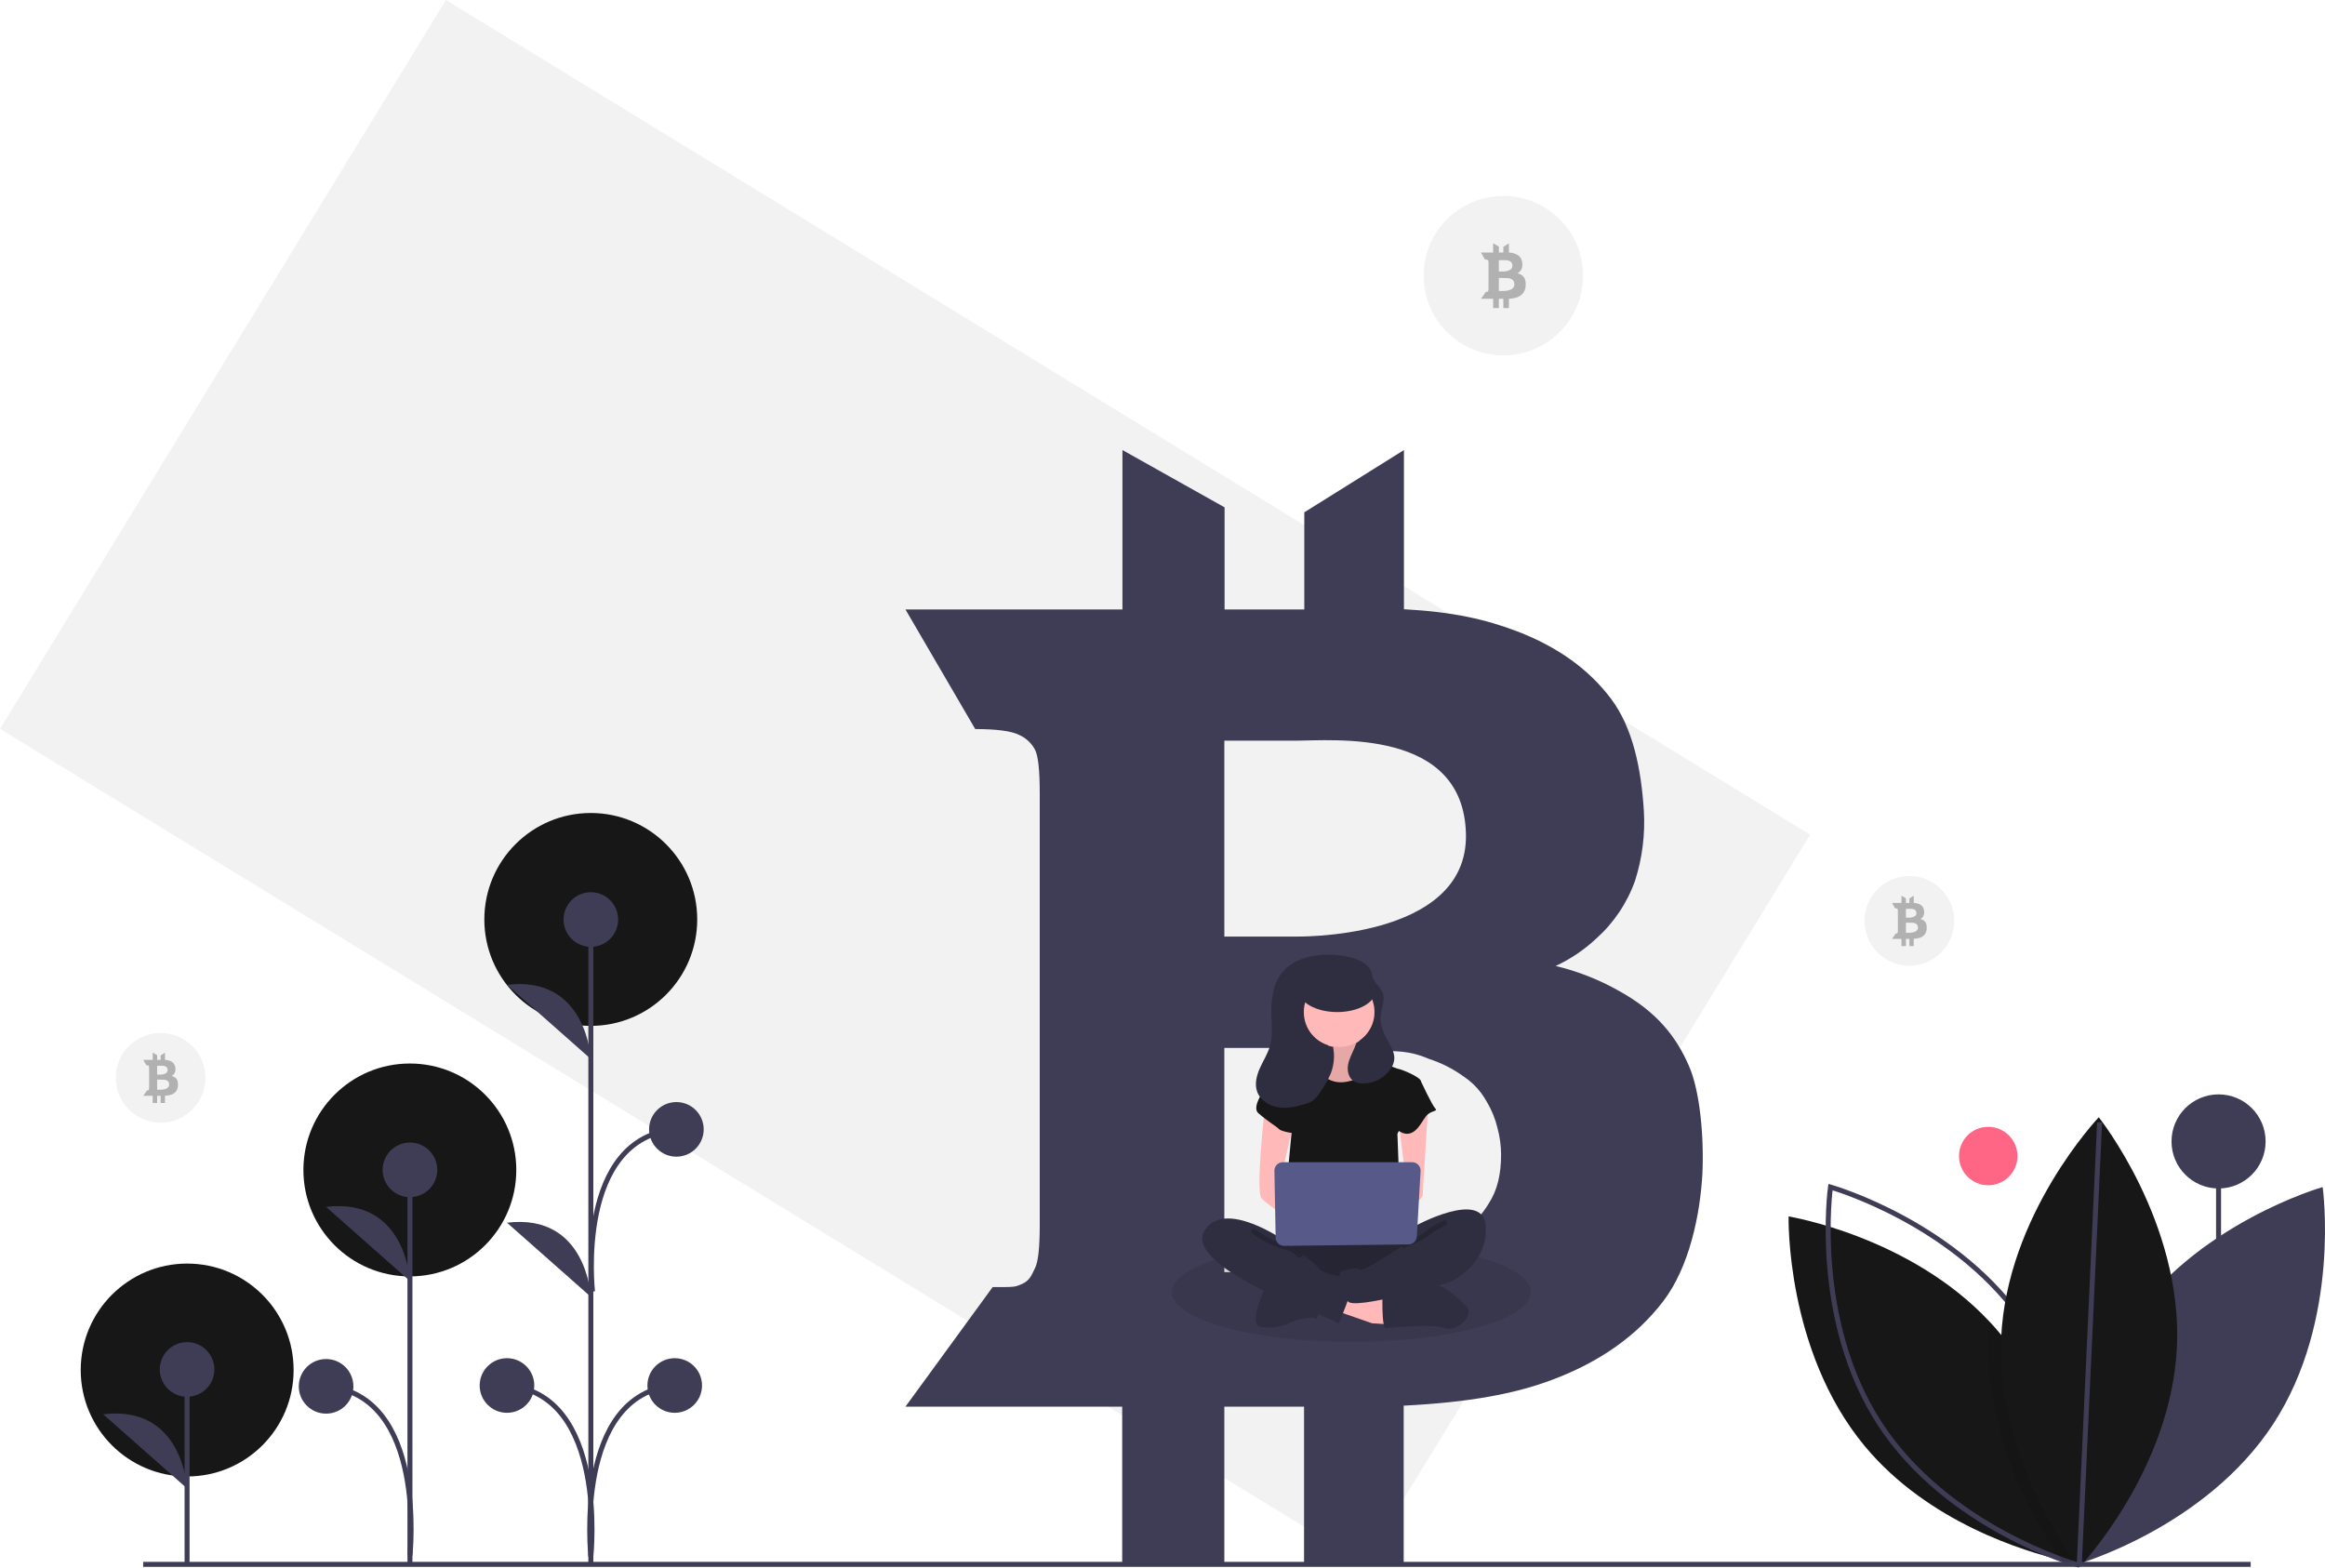
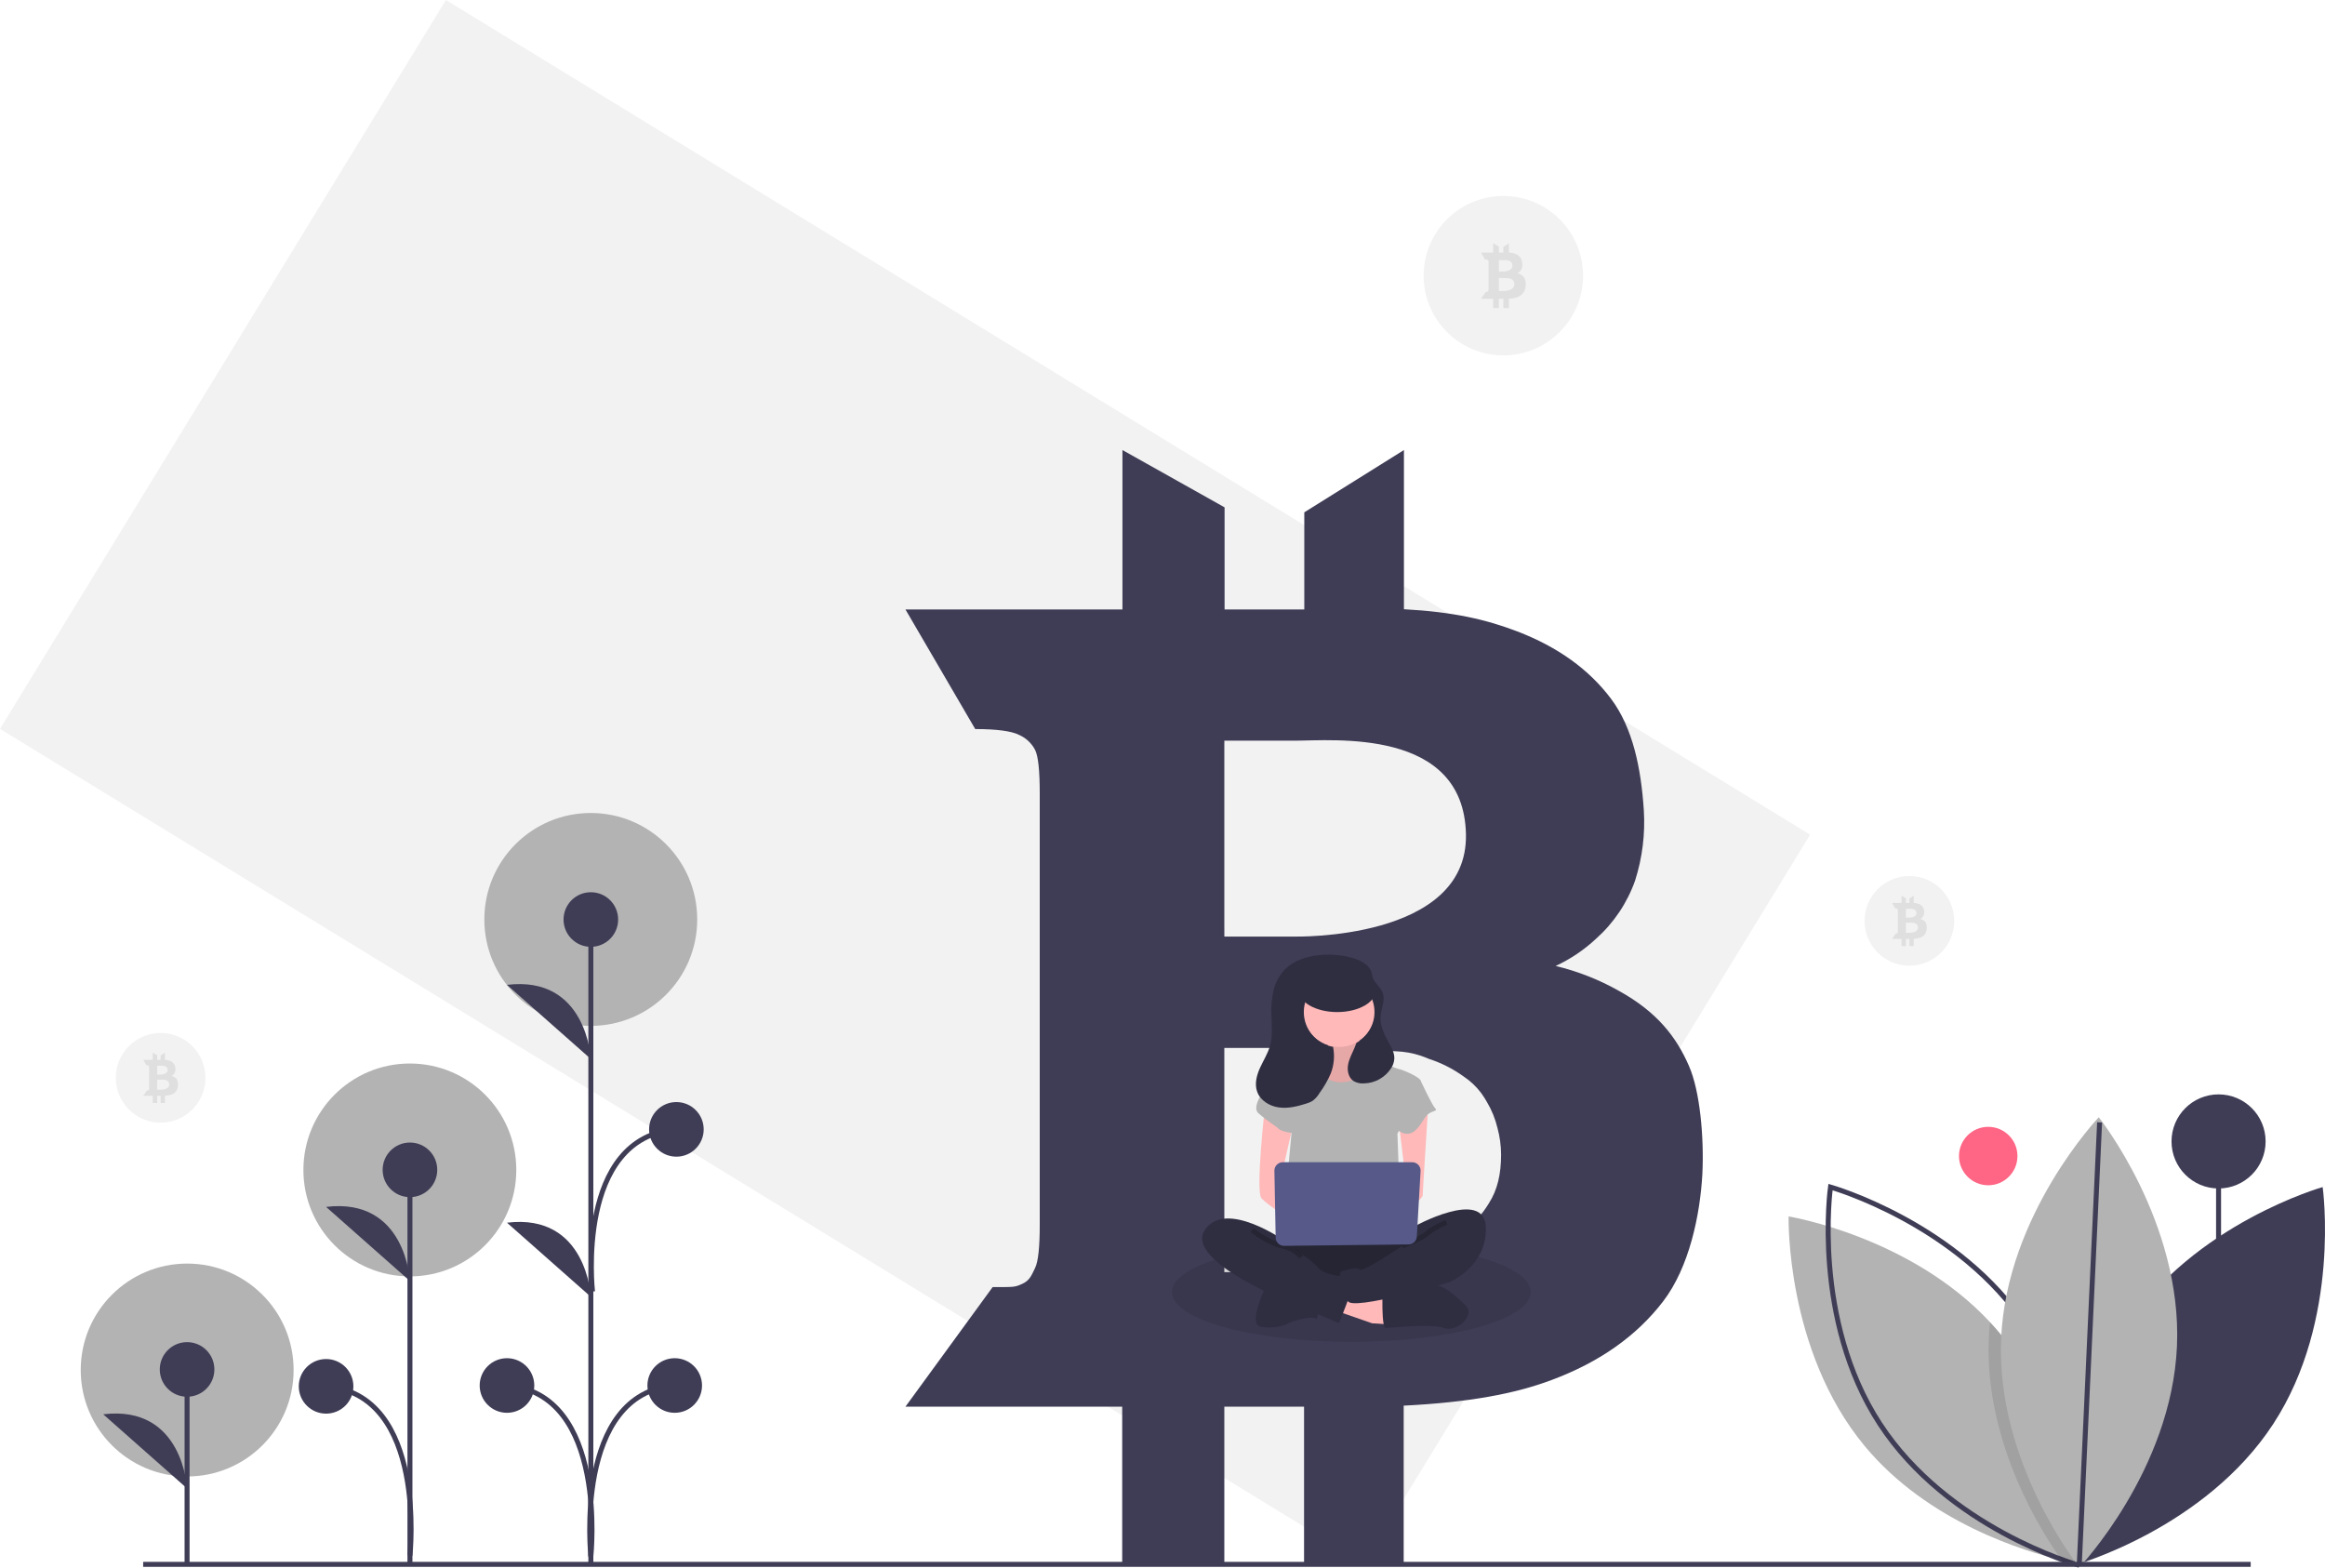
<svg xmlns="http://www.w3.org/2000/svg" data-name="Layer 1" width="933.321" height="629.287" viewBox="0 0 933.321 629.287">
  <circle cx="603.482" cy="110.659" r="32" fill="#f2f2f2" />
  <rect x="175.661" y="277.725" width="642" height="343" transform="translate(174.1087 -328.5784) rotate(31.45906)" fill="#f2f2f2" />
  <path d="M811.321,563.266c-5-11.5-12.7-21.6-28.1-30.1a98.147,98.147,0,0,0-25.4-10,62.219,62.219,0,0,0,16.3-11,56.368,56.368,0,0,0,15.6-23.3,77.109,77.109,0,0,0,3.5-28.2c-1.1-16.8-4.4-33.1-13.2-44.8s-21.2-20.7-37.6-27c-12.6-4.8-25.5-7.8-45.5-8.9v-63.9l-40,25v39h-32v-41l-41-23v64h-87.1l28,48c8.65.01,14.51.81,17.5,2.3a13.225,13.225,0,0,1,6.5,6c1.3,2.5,1.9,8.4,1.9,17.5v173.2c0,9-.6,14.8-1.9,17.4s-2,4.9-5.1,6.3-3.2,1.3-11.8,1.3h-.1l-35,48h87v64h41v-64h32v64h40v-64.4c26-1.3,44.5-4.7,59.4-10.3,19.3-7.2,34.1-17.7,44.7-31.5s14.9-34.9,15.8-51.2C817.421,592.166,815.821,573.466,811.321,563.266Zm-186.5-129.2h.01v-1.33h27.96c15.73,0,68.15-5.24,69.02,37.57.88,42.81-69.02,41.06-69.02,41.06h-27.96v-3.3h-.01Zm0,122h32c6.5,0,28.86.99,37,1.36a35.499,35.499,0,0,1,9.76,1.74c1.15.39,2.24.83,3.42,1.32a49.732,49.732,0,0,1,13.79,6.98,28.807,28.807,0,0,1,7.13,6.7,38.229,38.229,0,0,1,2.36,3.69,37.473,37.473,0,0,1,4.17,10.29,41.737,41.737,0,0,1,1.47,10.72c0,7.79-1.44,14.24-4.99,19.7-4.81,8.06-12.7,13.77-21.58,17.8-22.96,10.44-52.53,9.7-52.53,9.7h-32Z" transform="translate(-133.3394 -135.4067)" fill="#3f3d56" />
-   <path d="M745.481,247.412a3.437,3.437,0,0,0-1.575-1.747,5.393,5.393,0,0,0-1.424-.58,3.482,3.482,0,0,0,.914-.638,3.282,3.282,0,0,0,.875-1.352,4.623,4.623,0,0,0,.196-1.637,4.992,4.992,0,0,0-.74-2.6,4.633,4.633,0,0,0-2.108-1.567,7.682,7.682,0,0,0-2.551-.517v-3.708l-2.242,1.451V236.78h-1.794v-2.379l-2.298-1.335V236.78h-4.883l1.57,2.786a2.447,2.447,0,0,1,.981.133.752.752,0,0,1,.364.348,2.884,2.884,0,0,1,.107,1.016v10.052a2.888,2.888,0,0,1-.107,1.01c-.073.151-.112.284-.286.366s-.179.075-.661.075h-.006l-1.962,2.786h4.877v3.714h2.298v-3.714h1.794v3.714H739.062v-3.737a10.628,10.628,0,0,0,3.33-.598,5.476,5.476,0,0,0,2.506-1.828,5.802,5.802,0,0,0,.886-2.971A6.754,6.754,0,0,0,745.481,247.412ZM735.026,239.914h.001v-.077h1.567c.882,0,3.82-.304,3.869,2.18.049,2.485-3.869,2.383-3.869,2.383H735.026v-.192h-.001Zm0,7.08h1.794c.364,0,1.618.057,2.074.079a1.929,1.929,0,0,1,.547.101c.064.023.126.048.192.077a2.753,2.753,0,0,1,.773.405,1.639,1.639,0,0,1,.4.389,2.482,2.482,0,0,1,.366.811,2.502,2.502,0,0,1,.082.622,2.085,2.085,0,0,1-.28,1.143,2.648,2.648,0,0,1-1.21,1.033,7.554,7.554,0,0,1-2.945.563h-1.794Z" transform="translate(-133.3394 -135.4067)" fill="#171717" opacity="0.3" />
+   <path d="M745.481,247.412a3.437,3.437,0,0,0-1.575-1.747,5.393,5.393,0,0,0-1.424-.58,3.482,3.482,0,0,0,.914-.638,3.282,3.282,0,0,0,.875-1.352,4.623,4.623,0,0,0,.196-1.637,4.992,4.992,0,0,0-.74-2.6,4.633,4.633,0,0,0-2.108-1.567,7.682,7.682,0,0,0-2.551-.517v-3.708l-2.242,1.451V236.78h-1.794v-2.379l-2.298-1.335V236.78h-4.883l1.57,2.786a2.447,2.447,0,0,1,.981.133.752.752,0,0,1,.364.348,2.884,2.884,0,0,1,.107,1.016v10.052a2.888,2.888,0,0,1-.107,1.01c-.073.151-.112.284-.286.366s-.179.075-.661.075h-.006l-1.962,2.786h4.877v3.714h2.298v-3.714h1.794v3.714H739.062v-3.737a10.628,10.628,0,0,0,3.33-.598,5.476,5.476,0,0,0,2.506-1.828,5.802,5.802,0,0,0,.886-2.971A6.754,6.754,0,0,0,745.481,247.412ZM735.026,239.914h.001v-.077h1.567c.882,0,3.82-.304,3.869,2.18.049,2.485-3.869,2.383-3.869,2.383H735.026v-.192h-.001Zm0,7.08h1.794c.364,0,1.618.057,2.074.079a1.929,1.929,0,0,1,.547.101c.064.023.126.048.192.077a2.753,2.753,0,0,1,.773.405,1.639,1.639,0,0,1,.4.389,2.482,2.482,0,0,1,.366.811,2.502,2.502,0,0,1,.082.622,2.085,2.085,0,0,1-.28,1.143,2.648,2.648,0,0,1-1.21,1.033,7.554,7.554,0,0,1-2.945.563h-1.794Z" transform="translate(-133.3394 -135.4067)" fill="#b3b3b3" opacity="0.3" />
  <circle cx="798.13" cy="464.063" r="11.729" fill="#ff6584" />
  <line x1="890.596" y1="591.744" x2="890.596" y2="458.194" fill="#3f3d56" stroke="#3f3d56" stroke-miterlimit="10" stroke-width="2" />
  <circle cx="890.596" cy="458.194" r="18.886" fill="#3f3d56" />
  <path d="M986.741,668.376c-27.28,41.835-19.805,95.043-19.805,95.043s51.704-14.619,78.983-56.454,19.805-95.043,19.805-95.043S1014.02,626.542,986.741,668.376Z" transform="translate(-133.3394 -135.4067)" fill="#3f3d56" />
-   <path d="M966.791,762.933s-.664-.106-1.886-.353c-.975-.198-2.317-.48-3.956-.869-14.652-3.455-53.608-15.133-79.077-45.837-31.877-38.447-30.534-92.161-30.534-92.161s48.74,7.92,80.857,42.446q2.088,2.225,4.062,4.613c27.737,33.452,30.322,78.462,30.527,89.589C966.812,762.028,966.791,762.933,966.791,762.933Z" transform="translate(-133.3394 -135.4067)" fill="#171717" />
+   <path d="M966.791,762.933s-.664-.106-1.886-.353c-.975-.198-2.317-.48-3.956-.869-14.652-3.455-53.608-15.133-79.077-45.837-31.877-38.447-30.534-92.161-30.534-92.161s48.74,7.92,80.857,42.446q2.088,2.225,4.062,4.613c27.737,33.452,30.322,78.462,30.527,89.589C966.812,762.028,966.791,762.933,966.791,762.933Z" transform="translate(-133.3394 -135.4067)" fill="#b3b3b3" />
  <path d="M947.131,668.376c27.28,41.835,19.805,95.043,19.805,95.043s-51.704-14.619-78.983-56.454-19.805-95.043-19.805-95.043S919.851,626.542,947.131,668.376Z" transform="translate(-133.3394 -135.4067)" fill="none" stroke="#3f3d56" stroke-miterlimit="10" stroke-width="2" />
  <path d="M966.783,760.361c-.721.869-1.356,1.611-1.879,2.218-1.159,1.321-1.816,2.014-1.816,2.014s-.798-1.003-2.141-2.882c-7.369-10.272-31.071-46.797-29.241-88.989q.148-3.317.487-6.563,2.088,2.225,4.062,4.613C963.993,704.224,966.579,749.234,966.783,760.361Z" transform="translate(-133.3394 -135.4067)" opacity="0.1" />
-   <path d="M1007.232,675.773c-2.156,49.896-39.195,88.82-39.195,88.82s-33.543-41.974-31.387-91.871,39.195-88.82,39.195-88.82S1009.388,625.876,1007.232,675.773Z" transform="translate(-133.3394 -135.4067)" fill="#171717" />
+   <path d="M1007.232,675.773c-2.156,49.896-39.195,88.82-39.195,88.82s-33.543-41.974-31.387-91.871,39.195-88.82,39.195-88.82S1009.388,625.876,1007.232,675.773Z" transform="translate(-133.3394 -135.4067)" fill="#b3b3b3" />
  <line x1="834.697" y1="627.774" x2="842.84" y2="450.531" fill="none" stroke="#3f3d56" stroke-miterlimit="10" stroke-width="2" />
  <line x1="57.472" y1="627.968" x2="903.492" y2="627.968" fill="none" stroke="#3f3d56" stroke-miterlimit="10" stroke-width="2" />
-   <circle cx="237.156" cy="369.084" r="42.73" fill="#171717" />
-   <circle cx="164.526" cy="469.648" r="42.73" fill="#171717" />
-   <circle cx="75.136" cy="549.96" r="42.73" fill="#171717" />
+   <circle cx="237.156" cy="369.084" r="42.73" fill="#b3b3b3" />
+   <circle cx="164.526" cy="469.648" r="42.73" fill="#b3b3b3" />
+   <circle cx="75.136" cy="549.96" r="42.73" fill="#b3b3b3" />
  <line x1="75.098" y1="627.235" x2="75.098" y2="549.725" fill="#3f3d56" stroke="#3f3d56" stroke-miterlimit="10" stroke-width="2" />
  <circle cx="75.098" cy="549.725" r="10.961" fill="#3f3d56" />
  <path d="M208.437,732.903s-1.566-33.678-33.666-29.764" transform="translate(-133.3394 -135.4067)" fill="#3f3d56" />
  <line x1="237.182" y1="627.779" x2="237.182" y2="369.241" fill="#3f3d56" stroke="#3f3d56" stroke-miterlimit="10" stroke-width="2" />
  <circle cx="237.182" cy="369.119" r="10.961" fill="#3f3d56" />
  <circle cx="203.516" cy="556.172" r="10.961" fill="#3f3d56" />
  <path d="M370.522,560.515s-1.566-33.678-33.666-29.764" transform="translate(-133.3394 -135.4067)" fill="#3f3d56" />
  <path d="M370.522,655.989s-1.566-33.678-33.666-29.764" transform="translate(-133.3394 -135.4067)" fill="#3f3d56" />
  <path d="M370.522,760.173s7.046-65.462-33.666-68.594" transform="translate(-133.3394 -135.4067)" fill="none" stroke="#3f3d56" stroke-miterlimit="10" stroke-width="2" />
  <circle cx="270.853" cy="556.172" r="10.961" fill="#3f3d56" />
  <path d="M370.527,760.173s-7.046-65.462,33.666-68.594" transform="translate(-133.3394 -135.4067)" fill="none" stroke="#3f3d56" stroke-miterlimit="10" stroke-width="2" />
  <circle cx="271.521" cy="453.354" r="10.961" fill="#3f3d56" />
  <path d="M371.194,653.862s-7.046-61.97,33.666-65.102" transform="translate(-133.3394 -135.4067)" fill="none" stroke="#3f3d56" stroke-miterlimit="10" stroke-width="2" />
  <line x1="164.565" y1="627.414" x2="164.565" y2="469.601" fill="#3f3d56" stroke="#3f3d56" stroke-miterlimit="10" stroke-width="2" />
  <circle cx="164.565" cy="469.601" r="10.961" fill="#3f3d56" />
  <path d="M297.904,649.647s-1.566-33.678-33.666-29.764" transform="translate(-133.3394 -135.4067)" fill="#3f3d56" />
  <path d="M297.904,759.808s7.046-64.764-33.666-67.895" transform="translate(-133.3394 -135.4067)" fill="none" stroke="#3f3d56" stroke-miterlimit="10" stroke-width="2" />
  <circle cx="130.899" cy="556.506" r="10.961" fill="#3f3d56" />
  <circle cx="766.482" cy="369.659" r="18" fill="#f2f2f2" />
  <path d="M709.351,636.366c-22.96,10.44-52.53,9.7-52.53,9.7h-32v-6.11c13.04-3.64,31.07-5.89,51-5.89A233.659,233.659,0,0,1,709.351,636.366Z" transform="translate(-133.3394 -135.4067)" opacity="0.1" />
  <path d="M747.821,654.066c0,11.05-32.24,20-72,20s-72-8.95-72-20c0-5.51,8.02-10.5,21-14.11v6.11h32s29.57.74,52.53-9.7C732.221,639.706,747.821,646.376,747.821,654.066Z" transform="translate(-133.3394 -135.4067)" opacity="0.1" />
  <rect x="521.043" y="394.129" width="30.635" height="30.69" fill="#2f2e41" />
  <path d="M665.775,551.238s2.536,8.875-1.902,9.509a17.323,17.323,0,0,0-7.607,3.17l8.241,10.777h15.214l9.509-9.509s-12.679-9.509-10.143-15.214S665.775,551.238,665.775,551.238Z" transform="translate(-133.3394 -135.4067)" fill="#ffb9b9" />
  <path d="M665.775,551.238s2.536,8.875-1.902,9.509a17.323,17.323,0,0,0-7.607,3.17l8.241,10.777h15.214l9.509-9.509s-12.679-9.509-10.143-15.214S665.775,551.238,665.775,551.238Z" transform="translate(-133.3394 -135.4067)" opacity="0.1" />
  <polygon points="536.239 526.136 550.82 531.207 560.962 531.841 560.328 522.966 539.409 516.779 536.239 526.136" fill="#ffb9b9" />
  <path d="M688.279,659.641s0,8.875,1.268,8.875,18.384-1.902,23.456,0,12.679-5.071,8.875-8.875-10.008-9.509-13.879-8.241-19.719,4.438-19.719,4.438Z" transform="translate(-133.3394 -135.4067)" fill="#2f2e41" />
  <path d="M641.685,651.4s-7.607,15.214-2.536,16.482,10.777-.634,11.411-1.268,9.509-3.17,10.777-1.902,1.268-5.071,1.268-5.071Z" transform="translate(-133.3394 -135.4067)" fill="#2f2e41" />
  <path d="M648.025,630.48s-12.045,16.482-3.17,20.92,51.349,4.438,54.518,0,4.438-18.384,0-19.652S648.025,630.48,648.025,630.48Z" transform="translate(-133.3394 -135.4067)" fill="#2f2e41" />
  <path d="M648.025,630.48s-12.045,16.482-3.17,20.92,51.349,4.438,54.518,0,4.438-18.384,0-19.652S648.025,630.48,648.025,630.48Z" transform="translate(-133.3394 -135.4067)" opacity="0.2" />
  <circle cx="537.507" cy="405.689" r="14.58" fill="#ffb9b9" />
-   <path d="M648.025,563.917l12.679-2.536s3.17,10.143,13.313,8.241,12.679-8.241,12.679-8.241,7.607,3.17,8.241,3.17,8.875,3.17,8.875,5.071-9.509,20.92-9.509,20.92l1.268,34.232-46.911-1.268,3.17-33.598Z" transform="translate(-133.3394 -135.4067)" fill="#171717" />
+   <path d="M648.025,563.917l12.679-2.536s3.17,10.143,13.313,8.241,12.679-8.241,12.679-8.241,7.607,3.17,8.241,3.17,8.875,3.17,8.875,5.071-9.509,20.92-9.509,20.92l1.268,34.232-46.911-1.268,3.17-33.598Z" transform="translate(-133.3394 -135.4067)" fill="#b3b3b3" />
  <path d="M641.051,580.399s-3.804,33.598-1.268,36.134,12.679,9.509,12.679,9.509v-7.607l-5.071-9.509,5.071-22.188Z" transform="translate(-133.3394 -135.4067)" fill="#ffb9b9" />
  <path d="M706.663,579.448s-2.219,34.549-2.219,35.817-5.705,5.705-7.607,5.705-3.17-3.17-3.17-3.17l4.438-5.071-3.17-25.991Z" transform="translate(-133.3394 -135.4067)" fill="#ffb9b9" />
  <path d="M700.641,627.944s28.527-15.848,29.161,0-14.58,22.188-14.58,22.188-39.304,11.786-40.889,7.478-4.754-11.281-2.219-11.915,5.705-1.902,6.973-.634,17.116-9.509,17.116-9.509Z" transform="translate(-133.3394 -135.4067)" fill="#2f2e41" />
  <path d="M713.954,626.042s-5.705,2.536-7.607,4.438-10.143,5.071-10.143,5.071" transform="translate(-133.3394 -135.4067)" fill="none" stroke="#000" stroke-miterlimit="10" stroke-width="2" opacity="0.2" />
-   <path d="M651.828,565.185l-3.804-1.268s-13.947,14.58-9.509,18.384,6.973,5.071,8.241,6.339,7.607,1.902,7.607,1.902Z" transform="translate(-133.3394 -135.4067)" fill="#171717" />
-   <path d="M698.105,568.355l5.705,1.268s4.438,9.509,5.705,10.777-1.902.634-3.804,3.17-3.804,6.973-7.607,6.973-8.875-6.339-8.875-6.339Z" transform="translate(-133.3394 -135.4067)" fill="#171717" />
+   <path d="M651.828,565.185l-3.804-1.268s-13.947,14.58-9.509,18.384,6.973,5.071,8.241,6.339,7.607,1.902,7.607,1.902Z" transform="translate(-133.3394 -135.4067)" fill="#b3b3b3" />
+   <path d="M698.105,568.355l5.705,1.268s4.438,9.509,5.705,10.777-1.902.634-3.804,3.17-3.804,6.973-7.607,6.973-8.875-6.339-8.875-6.339Z" transform="translate(-133.3394 -135.4067)" fill="#b3b3b3" />
  <path d="M649.293,633.65s-24.089-17.116-32.331-4.438,35.5,29.795,41.84,32.331,12.045,5.071,12.045,5.071,5.705-13.947,5.705-16.482-4.438-2.536-5.705-2.536-6.973-1.268-8.241-3.17S649.293,633.65,649.293,633.65Z" transform="translate(-133.3394 -135.4067)" fill="#2f2e41" />
  <path d="M635.98,629.212s6.339,5.071,12.045,6.339,7.607,4.438,7.607,4.438" transform="translate(-133.3394 -135.4067)" fill="none" stroke="#000" stroke-miterlimit="10" stroke-width="2" opacity="0.2" />
  <path d="M644.92,605.376l.506,26.841a3.36,3.36,0,0,0,3.397,3.296l49.949-.561a3.36,3.36,0,0,0,3.317-3.166l1.516-26.28a3.36,3.36,0,0,0-3.355-3.554H648.279A3.36,3.36,0,0,0,644.92,605.376Z" transform="translate(-133.3394 -135.4067)" fill="#575a89" />
  <path d="M639.142,564.077c1.36-3.002,3.189-5.819,4.06-8.998,1.044-3.81.638-7.841.513-11.789a37.017,37.017,0,0,1,.884-10.403,17.885,17.885,0,0,1,5.142-8.953c6.643-5.931,18.802-6.356,26.914-3.888,3.198.973,6.605,2.827,7.398,6.074.12.49.173.995.307,1.482.664,2.418,3.138,3.948,4.03,6.291,1.154,3.031-.626,6.327-.858,9.561-.272,3.777,1.585,7.344,3.415,10.659,1.088,1.971,2.219,4.07,2.111,6.318a7.982,7.982,0,0,1-1.092,3.483,13.281,13.281,0,0,1-11.156,6.395,6.999,6.999,0,0,1-4.179-.987c-1.98-1.363-2.56-4.108-2.147-6.476s1.614-4.51,2.556-6.721c.289-.679.55-1.369.79-2.066a14.186,14.186,0,1,0-9.357,1.587,19.216,19.216,0,0,1-.931,10.685,40.347,40.347,0,0,1-4.487,7.823,10.801,10.801,0,0,1-2.858,3.199,10.143,10.143,0,0,1-2.435,1.04c-3.581,1.152-7.351,2.078-11.077,1.56s-7.415-2.765-8.684-6.306C636.888,570.546,637.781,567.079,639.142,564.077Z" transform="translate(-133.3394 -135.4067)" fill="#2f2e41" />
  <ellipse cx="536.801" cy="397.502" rx="15.474" ry="8.768" fill="#2f2e41" />
-   <path d="M906.55,506.112a2.671,2.671,0,0,0-1.224-1.357,4.191,4.191,0,0,0-1.106-.451,2.706,2.706,0,0,0,.71-.496,2.55,2.55,0,0,0,.68-1.051,3.592,3.592,0,0,0,.152-1.272,3.879,3.879,0,0,0-.575-2.02,3.6,3.6,0,0,0-1.638-1.218,5.969,5.969,0,0,0-1.982-.401v-2.882l-1.742,1.127v1.759h-1.394v-1.849l-1.786-1.037v2.886h-3.794l1.22,2.165a1.902,1.902,0,0,1,.762.104.585.585,0,0,1,.283.271,2.241,2.241,0,0,1,.083.789v7.811a2.244,2.244,0,0,1-.083.785c-.057.117-.087.221-.222.284s-.139.059-.514.059h-.004l-1.525,2.165H896.64v2.886h1.786v-2.886h1.394v2.886h1.742v-2.904a8.259,8.259,0,0,0,2.588-.465,4.256,4.256,0,0,0,1.947-1.421,4.508,4.508,0,0,0,.688-2.309A5.248,5.248,0,0,0,906.55,506.112Zm-8.124-5.827h0v-.06h1.218c.685,0,2.969-.236,3.007,1.694.038,1.931-3.007,1.852-3.007,1.852h-1.218v-.149H898.426Zm0,5.502h1.394c.283,0,1.257.045,1.612.061a1.499,1.499,0,0,1,.425.078c.05.018.098.037.149.06a2.139,2.139,0,0,1,.601.315,1.274,1.274,0,0,1,.311.302,1.928,1.928,0,0,1,.284.63,1.945,1.945,0,0,1,.064.483,1.62,1.62,0,0,1-.217.888,2.058,2.058,0,0,1-.94.803,5.87,5.87,0,0,1-2.288.437h-1.394Z" transform="translate(-133.3394 -135.4067)" fill="#171717" opacity="0.3" />
+   <path d="M906.55,506.112a2.671,2.671,0,0,0-1.224-1.357,4.191,4.191,0,0,0-1.106-.451,2.706,2.706,0,0,0,.71-.496,2.55,2.55,0,0,0,.68-1.051,3.592,3.592,0,0,0,.152-1.272,3.879,3.879,0,0,0-.575-2.02,3.6,3.6,0,0,0-1.638-1.218,5.969,5.969,0,0,0-1.982-.401v-2.882l-1.742,1.127v1.759h-1.394v-1.849l-1.786-1.037v2.886h-3.794l1.22,2.165a1.902,1.902,0,0,1,.762.104.585.585,0,0,1,.283.271,2.241,2.241,0,0,1,.083.789v7.811a2.244,2.244,0,0,1-.083.785c-.057.117-.087.221-.222.284s-.139.059-.514.059h-.004l-1.525,2.165H896.64v2.886h1.786v-2.886h1.394v2.886h1.742v-2.904a8.259,8.259,0,0,0,2.588-.465,4.256,4.256,0,0,0,1.947-1.421,4.508,4.508,0,0,0,.688-2.309A5.248,5.248,0,0,0,906.55,506.112Zm-8.124-5.827h0v-.06h1.218c.685,0,2.969-.236,3.007,1.694.038,1.931-3.007,1.852-3.007,1.852h-1.218v-.149H898.426Zm0,5.502h1.394c.283,0,1.257.045,1.612.061a1.499,1.499,0,0,1,.425.078c.05.018.098.037.149.06a2.139,2.139,0,0,1,.601.315,1.274,1.274,0,0,1,.311.302,1.928,1.928,0,0,1,.284.63,1.945,1.945,0,0,1,.064.483,1.62,1.62,0,0,1-.217.888,2.058,2.058,0,0,1-.94.803,5.87,5.87,0,0,1-2.288.437h-1.394Z" transform="translate(-133.3394 -135.4067)" fill="#b3b3b3" opacity="0.3" />
  <circle cx="64.482" cy="432.659" r="18" fill="#f2f2f2" />
-   <path d="M204.55,569.112a2.671,2.671,0,0,0-1.224-1.357,4.191,4.191,0,0,0-1.106-.451,2.706,2.706,0,0,0,.71-.496,2.55,2.55,0,0,0,.68-1.051,3.592,3.592,0,0,0,.152-1.272,3.879,3.879,0,0,0-.575-2.02,3.6,3.6,0,0,0-1.638-1.218,5.969,5.969,0,0,0-1.982-.401v-2.882l-1.742,1.127v1.759h-1.394v-1.849l-1.786-1.037v2.886h-3.794l1.22,2.165a1.902,1.902,0,0,1,.762.104.585.585,0,0,1,.283.271,2.241,2.241,0,0,1,.083.789v7.811a2.244,2.244,0,0,1-.083.785c-.057.117-.087.221-.222.284s-.139.059-.514.059h-.004l-1.525,2.165H194.64v2.886h1.786v-2.886h1.394v2.886h1.742v-2.904a8.259,8.259,0,0,0,2.588-.465,4.256,4.256,0,0,0,1.947-1.421,4.508,4.508,0,0,0,.688-2.309A5.248,5.248,0,0,0,204.55,569.112Zm-8.124-5.827h0v-.06h1.218c.685,0,2.969-.236,3.007,1.694.038,1.931-3.007,1.852-3.007,1.852h-1.218v-.149H196.426Zm0,5.502h1.394c.283,0,1.257.045,1.612.061a1.499,1.499,0,0,1,.425.078c.05.018.098.037.149.06a2.139,2.139,0,0,1,.601.315,1.274,1.274,0,0,1,.311.302,1.928,1.928,0,0,1,.284.63,1.945,1.945,0,0,1,.064.483,1.62,1.62,0,0,1-.217.888,2.058,2.058,0,0,1-.94.803,5.87,5.87,0,0,1-2.288.437h-1.394Z" transform="translate(-133.3394 -135.4067)" fill="#171717" opacity="0.3" />
+   <path d="M204.55,569.112a2.671,2.671,0,0,0-1.224-1.357,4.191,4.191,0,0,0-1.106-.451,2.706,2.706,0,0,0,.71-.496,2.55,2.55,0,0,0,.68-1.051,3.592,3.592,0,0,0,.152-1.272,3.879,3.879,0,0,0-.575-2.02,3.6,3.6,0,0,0-1.638-1.218,5.969,5.969,0,0,0-1.982-.401v-2.882l-1.742,1.127v1.759h-1.394v-1.849l-1.786-1.037v2.886h-3.794l1.22,2.165a1.902,1.902,0,0,1,.762.104.585.585,0,0,1,.283.271,2.241,2.241,0,0,1,.083.789v7.811a2.244,2.244,0,0,1-.083.785c-.057.117-.087.221-.222.284s-.139.059-.514.059h-.004l-1.525,2.165H194.64v2.886h1.786v-2.886h1.394v2.886h1.742v-2.904a8.259,8.259,0,0,0,2.588-.465,4.256,4.256,0,0,0,1.947-1.421,4.508,4.508,0,0,0,.688-2.309A5.248,5.248,0,0,0,204.55,569.112Zm-8.124-5.827h0v-.06h1.218c.685,0,2.969-.236,3.007,1.694.038,1.931-3.007,1.852-3.007,1.852h-1.218v-.149H196.426Zm0,5.502h1.394c.283,0,1.257.045,1.612.061a1.499,1.499,0,0,1,.425.078c.05.018.098.037.149.06a2.139,2.139,0,0,1,.601.315,1.274,1.274,0,0,1,.311.302,1.928,1.928,0,0,1,.284.63,1.945,1.945,0,0,1,.064.483,1.62,1.62,0,0,1-.217.888,2.058,2.058,0,0,1-.94.803,5.87,5.87,0,0,1-2.288.437h-1.394Z" transform="translate(-133.3394 -135.4067)" fill="#b3b3b3" opacity="0.3" />
</svg>
